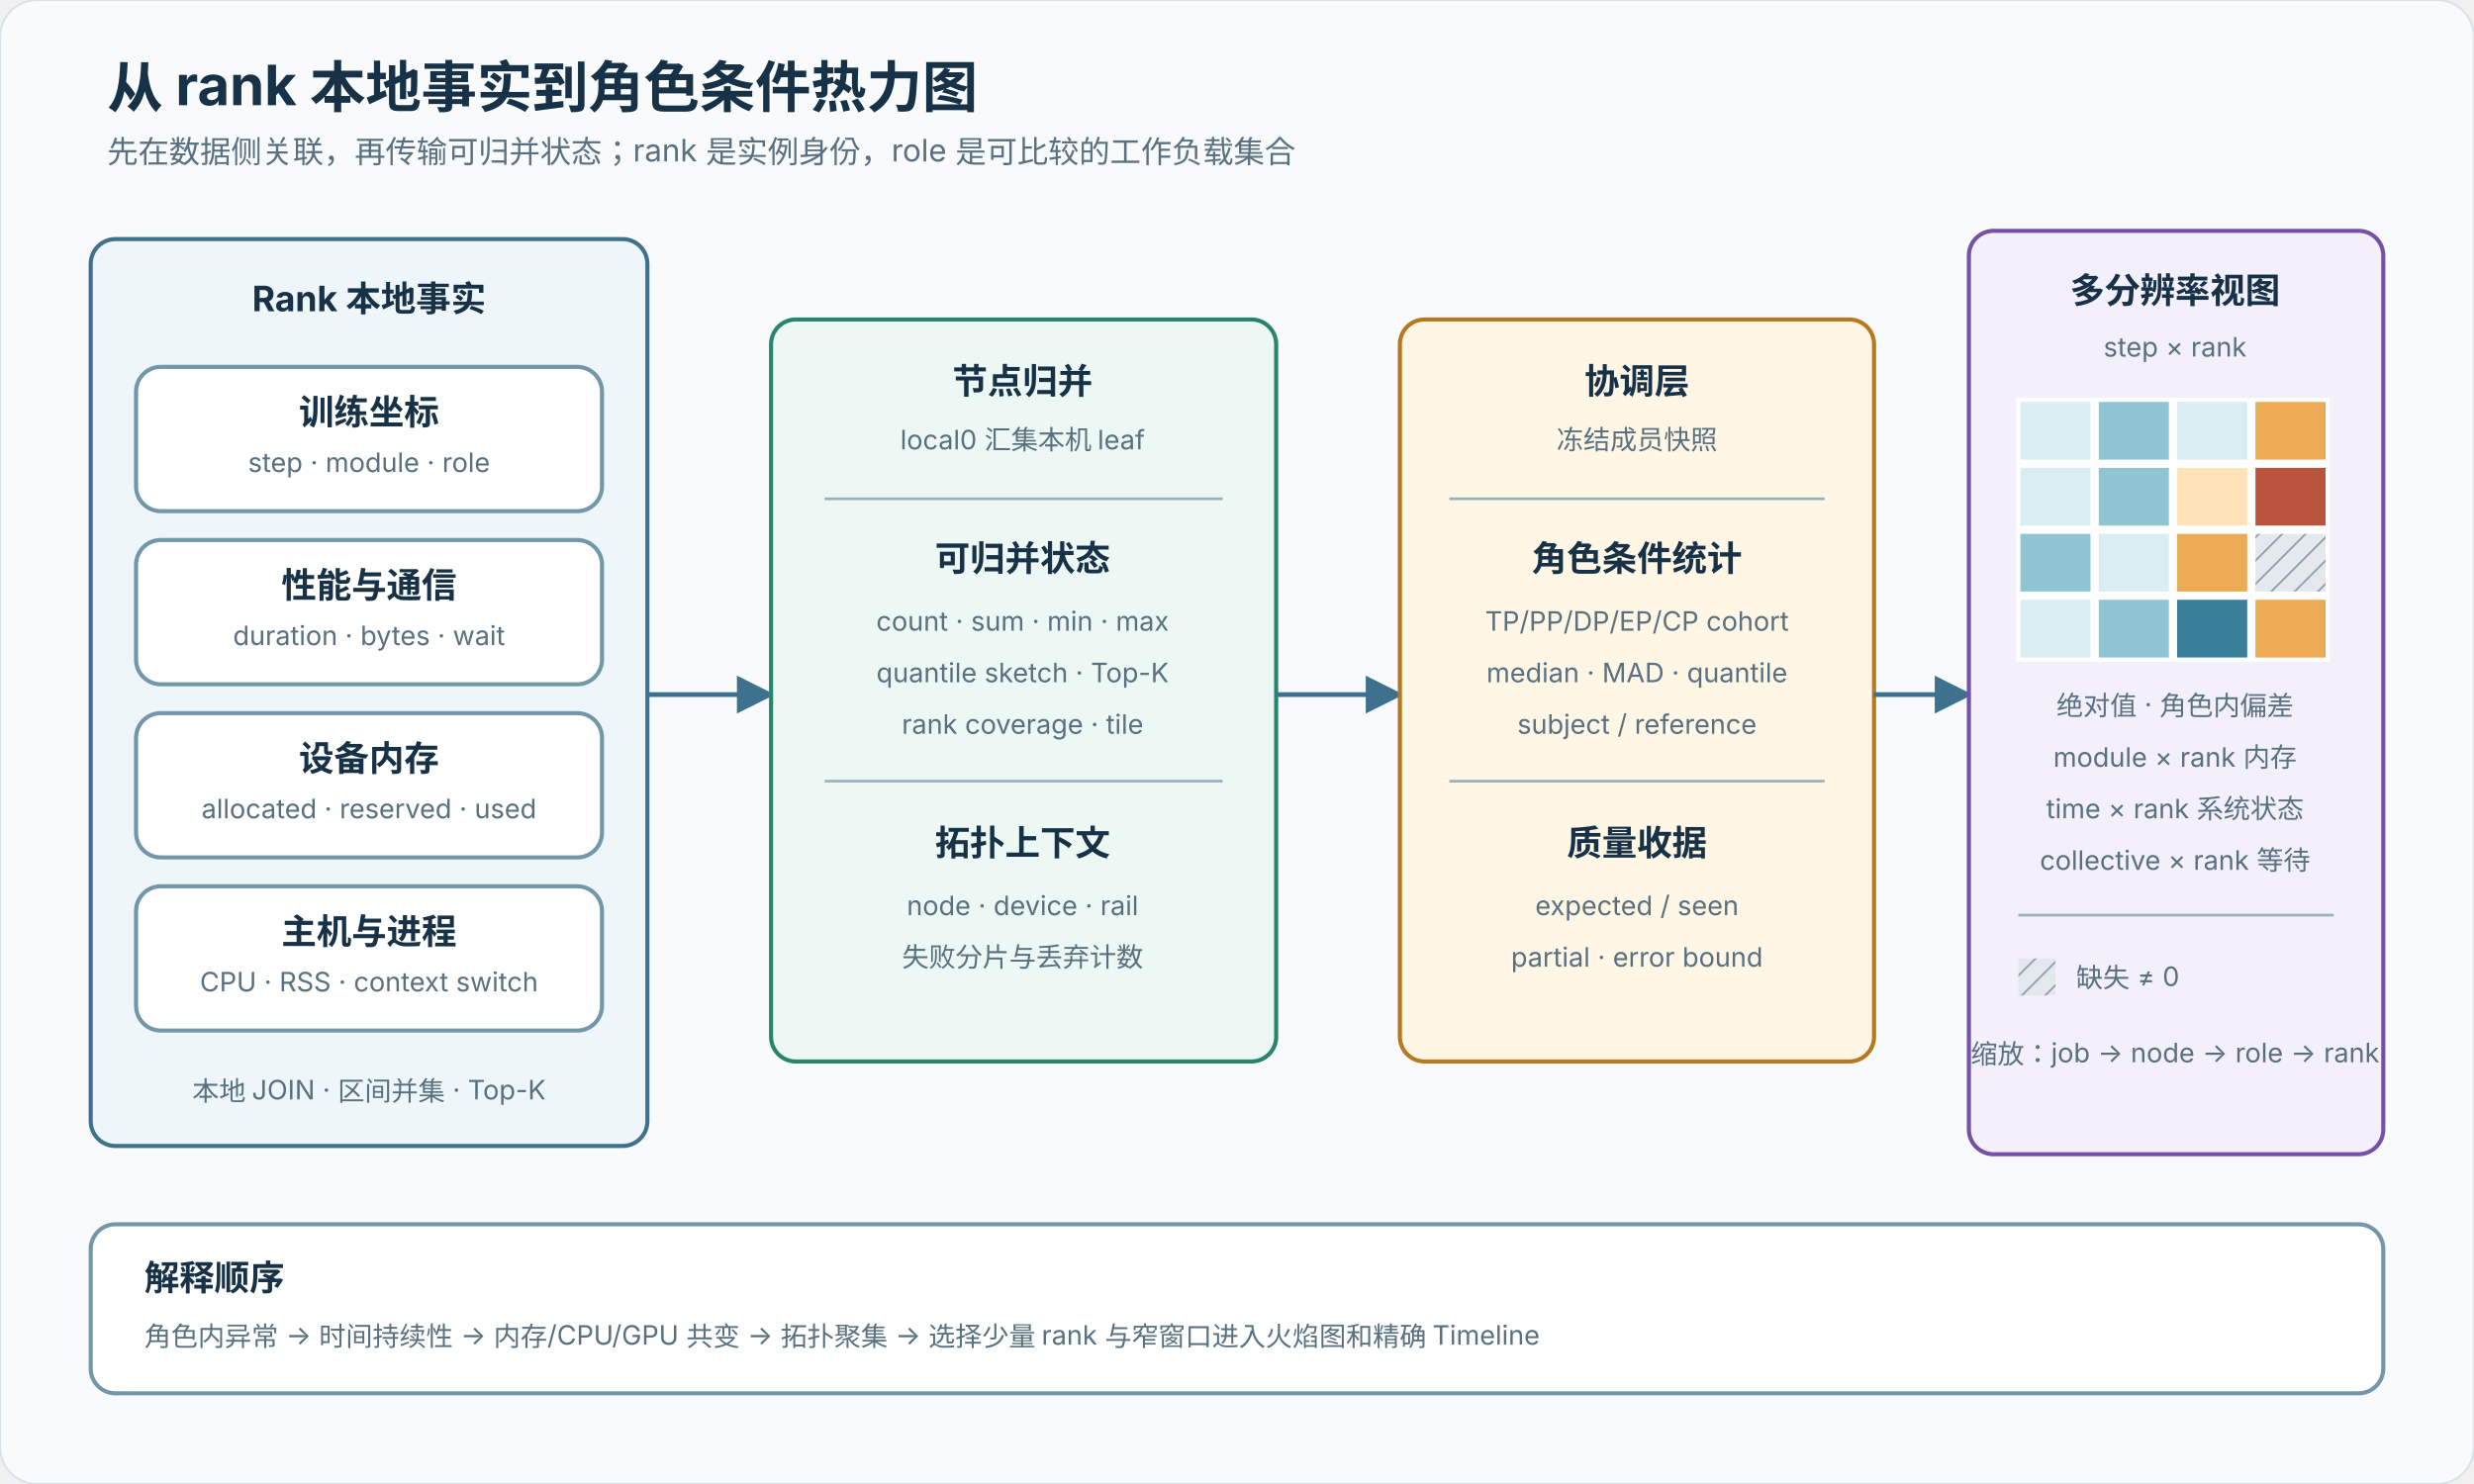
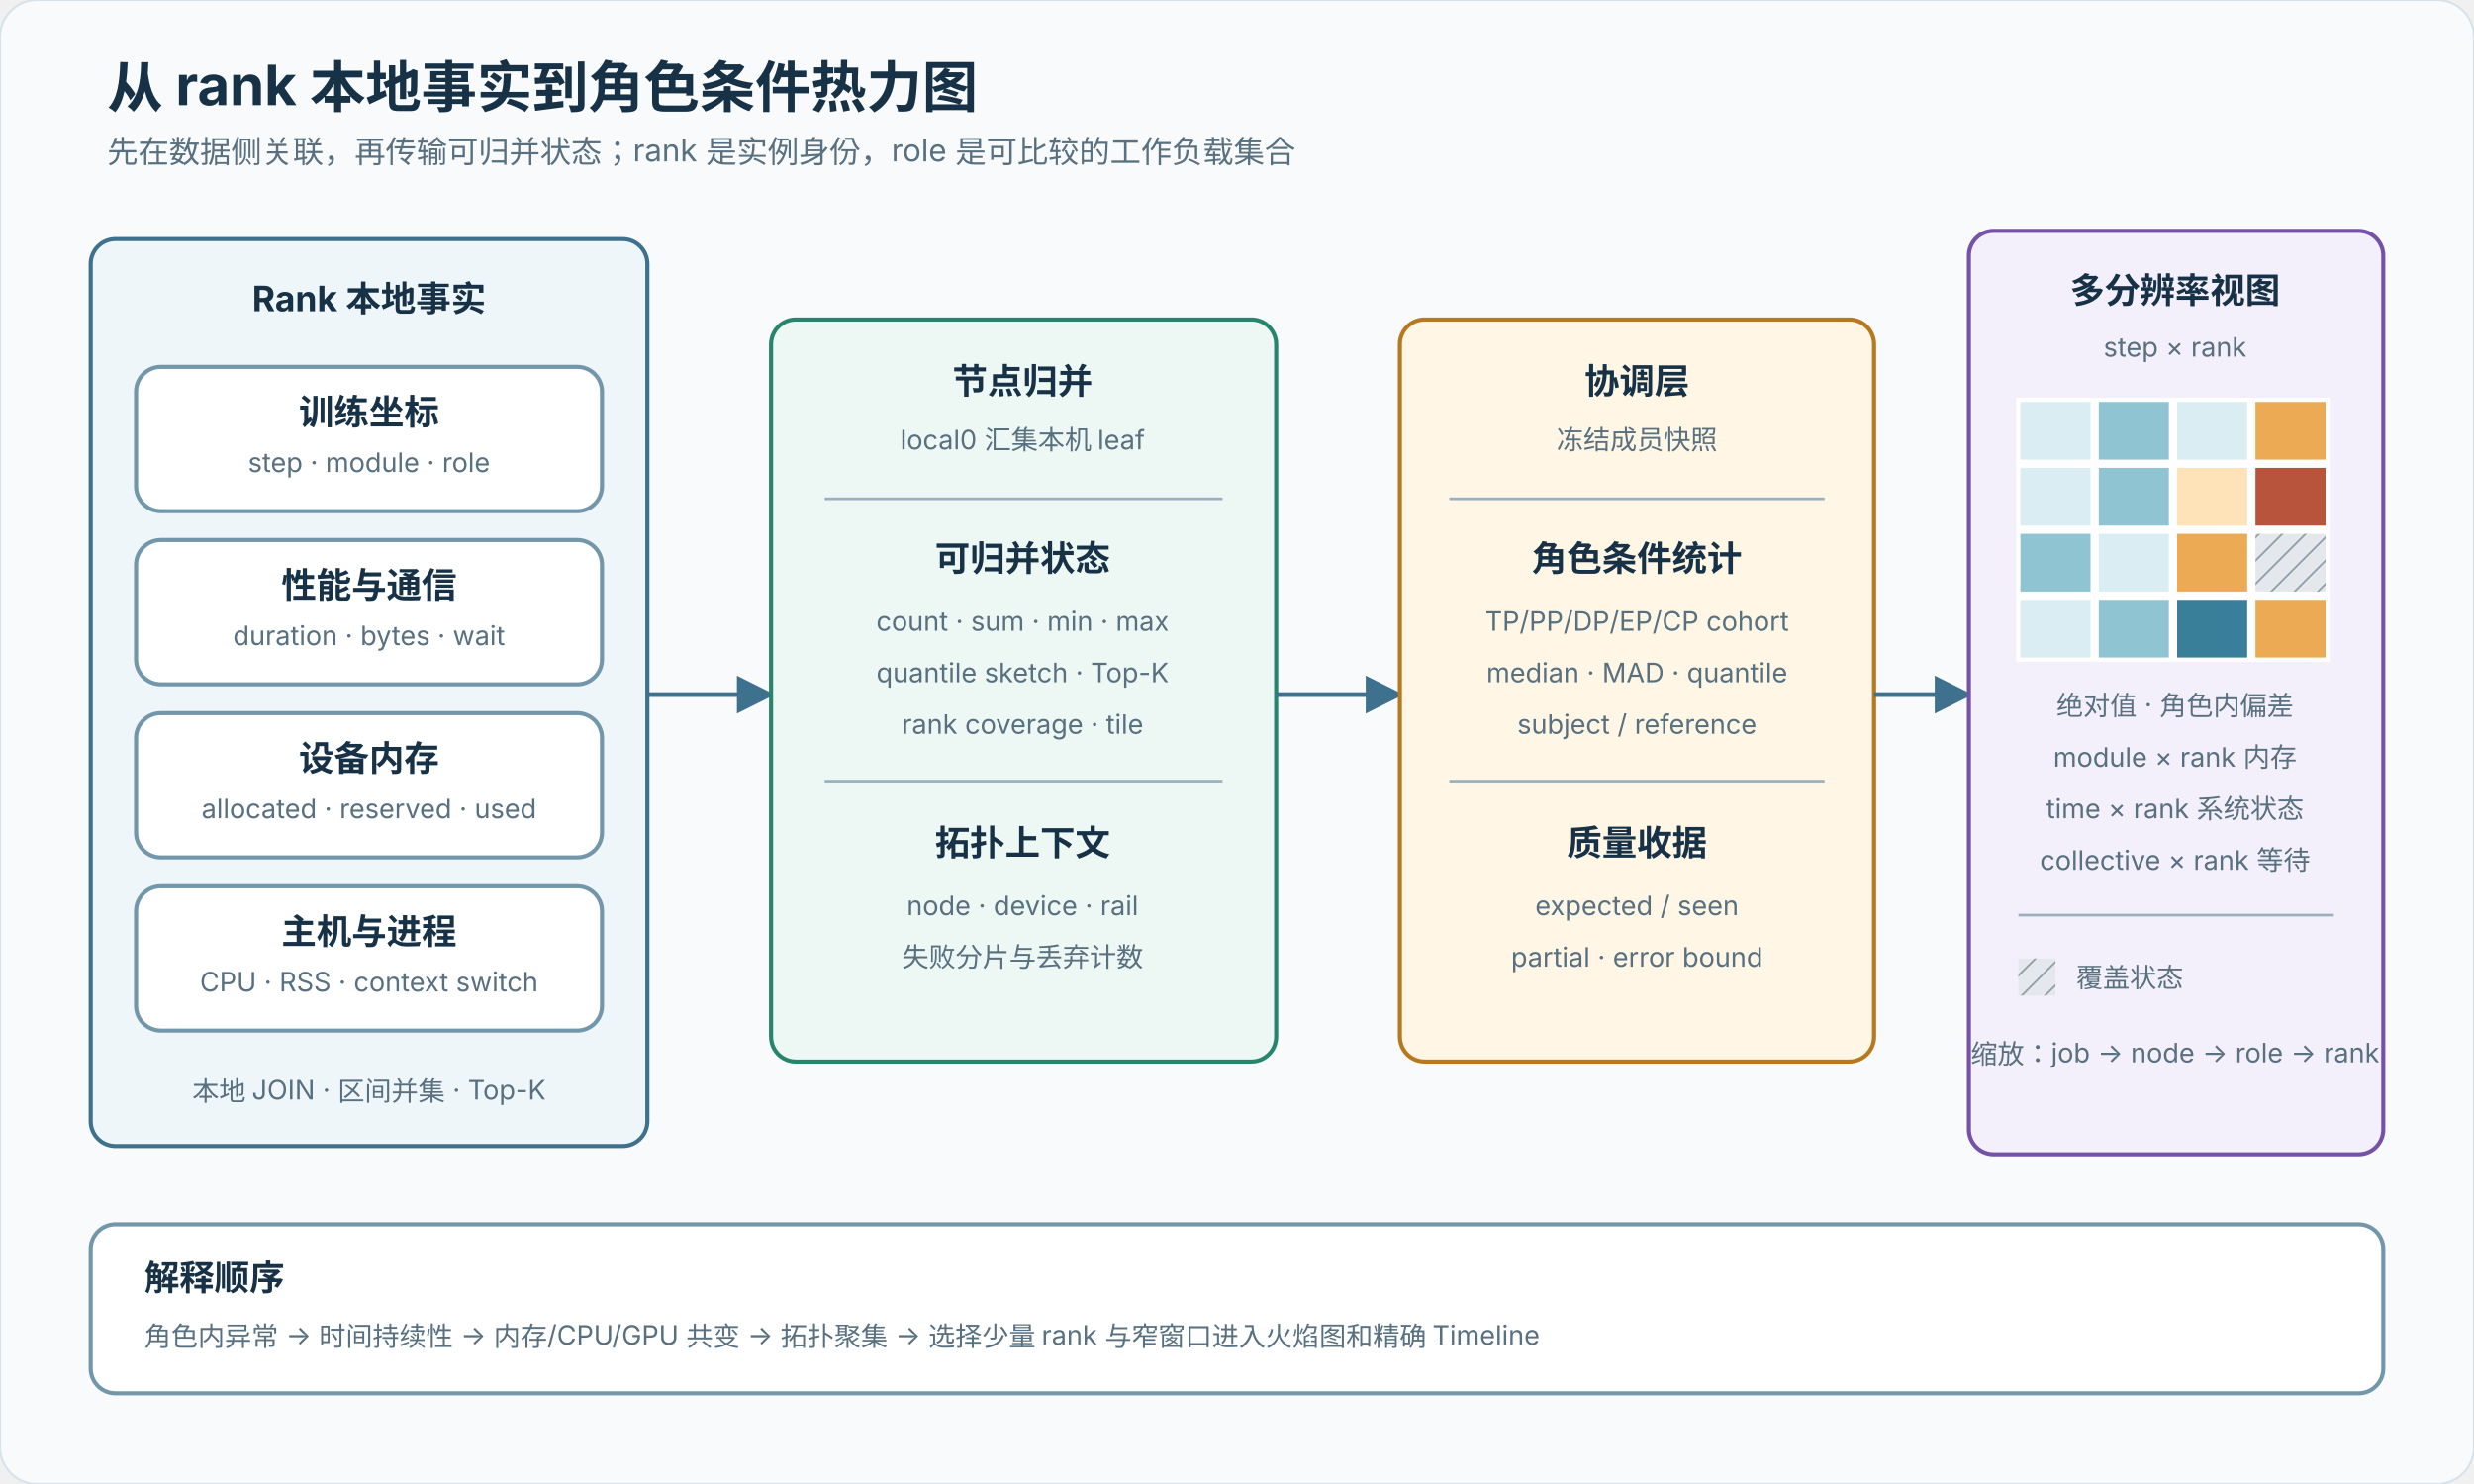
<svg xmlns="http://www.w3.org/2000/svg" viewBox="0 0 1200 720" role="img" aria-labelledby="title desc">
  <defs>
    <marker id="arrow" viewBox="0 0 10 10" refX="9" refY="5" markerWidth="8" markerHeight="8" orient="auto">
      <path d="M0 0 10 5 0 10z" fill="#3e718d" />
    </marker>
    <style>
      text { font-family: ui-sans-serif, system-ui, -apple-system, "PingFang SC", "Microsoft YaHei", sans-serif; fill: #173247; }
      .title { font-size: 27px; font-weight: 700; }
      .subtitle { font-size: 15px; fill: #587080; }
      .box { fill: #fff; stroke: #7397aa; stroke-width: 2; rx: 12; }
      .local { fill: #eef6fa; stroke: #3e718d; }
      .node { fill: #edf8f4; stroke: #27856d; }
      .coord { fill: #fff6e5; stroke: #b7791f; }
      .view { fill: #f4f0fb; stroke: #7651a8; }
      .label { font-size: 17px; font-weight: 650; }
      .minor { font-size: 13px; fill: #587080; }
      .line { stroke: #3e718d; stroke-width: 2.3; marker-end: url(#arrow); fill: none; }
      .thin { stroke: #9ab0bd; stroke-width: 1.3; fill: none; }
      .grid { stroke: #fff; stroke-width: 2; }
      .slow1 { fill: #d9edf3; }
      .slow2 { fill: #8fc5d2; }
      .slow3 { fill: #397f99; }
      .hot1 { fill: #fee2b8; }
      .hot2 { fill: #edaa55; }
      .hot3 { fill: #b8543c; }
      .missing { fill: #e4e8ec; }
    </style>
    <pattern id="hatch" width="8" height="8" patternUnits="userSpaceOnUse" patternTransform="rotate(45)">
      <rect width="8" height="8" fill="#e4e8ec" />
      <line x1="0" y1="0" x2="0" y2="8" stroke="#9aa8b2" stroke-width="2" />
    </pattern>
  </defs>
  <rect width="1200" height="720" rx="18" fill="#f8fafc" stroke="#d8e2ea" />
  <text class="title" x="52" y="52">从 rank 本地事实到角色条件热力图</text>
  <text class="subtitle" x="52" y="79">先在数据侧关联，再传输可归并状态；rank 是实例身份，role 是可比较的工作负载集合</text>
  <g transform="translate(44 116)">
    <rect class="box local" width="270" height="440" />
    <text class="label" x="135" y="35" text-anchor="middle">Rank 本地事实</text>
    <g transform="translate(22 62)">
      <rect class="box" width="226" height="70" />
      <text class="label" x="113" y="28" text-anchor="middle">训练坐标</text>
      <text class="minor" x="113" y="51" text-anchor="middle">step · module · role</text>
    </g>
    <g transform="translate(22 146)">
      <rect class="box" width="226" height="70" />
      <text class="label" x="113" y="28" text-anchor="middle">性能与通信</text>
      <text class="minor" x="113" y="51" text-anchor="middle">duration · bytes · wait</text>
    </g>
    <g transform="translate(22 230)">
      <rect class="box" width="226" height="70" />
      <text class="label" x="113" y="28" text-anchor="middle">设备内存</text>
      <text class="minor" x="113" y="51" text-anchor="middle">allocated · reserved · used</text>
    </g>
    <g transform="translate(22 314)">
      <rect class="box" width="226" height="70" />
      <text class="label" x="113" y="28" text-anchor="middle">主机与进程</text>
      <text class="minor" x="113" y="51" text-anchor="middle">CPU · RSS · context switch</text>
    </g>
    <text class="minor" x="135" y="418" text-anchor="middle">本地 JOIN · 区间并集 · Top-K</text>
  </g>
  <path class="line" d="M314 337 H374" />
  <g transform="translate(374 155)">
    <rect class="box node" width="245" height="360" />
    <text class="label" x="122" y="36" text-anchor="middle">节点归并</text>
    <text class="minor" x="122" y="63" text-anchor="middle">local0 汇集本机 leaf</text>
    <line class="thin" x1="26" y1="87" x2="219" y2="87" />
    <text class="label" x="122" y="122" text-anchor="middle">可归并状态</text>
    <text class="minor" x="122" y="151" text-anchor="middle">count · sum · min · max</text>
    <text class="minor" x="122" y="176" text-anchor="middle">quantile sketch · Top-K</text>
    <text class="minor" x="122" y="201" text-anchor="middle">rank coverage · tile</text>
    <line class="thin" x1="26" y1="224" x2="219" y2="224" />
    <text class="label" x="122" y="260" text-anchor="middle">拓扑上下文</text>
    <text class="minor" x="122" y="289" text-anchor="middle">node · device · rail</text>
    <text class="minor" x="122" y="314" text-anchor="middle">失败分片与丢弃计数</text>
  </g>
  <path class="line" d="M619 337 H679" />
  <g transform="translate(679 155)">
    <rect class="box coord" width="230" height="360" />
    <text class="label" x="115" y="36" text-anchor="middle">协调层</text>
    <text class="minor" x="115" y="63" text-anchor="middle">冻结成员快照</text>
    <line class="thin" x1="24" y1="87" x2="206" y2="87" />
    <text class="label" x="115" y="122" text-anchor="middle">角色条件统计</text>
    <text class="minor" x="115" y="151" text-anchor="middle">TP/PP/DP/EP/CP cohort</text>
    <text class="minor" x="115" y="176" text-anchor="middle">median · MAD · quantile</text>
    <text class="minor" x="115" y="201" text-anchor="middle">subject / reference</text>
    <line class="thin" x1="24" y1="224" x2="206" y2="224" />
    <text class="label" x="115" y="260" text-anchor="middle">质量收据</text>
    <text class="minor" x="115" y="289" text-anchor="middle">expected / seen</text>
    <text class="minor" x="115" y="314" text-anchor="middle">partial · error bound</text>
  </g>
  <path class="line" d="M909 337 H955" />
  <g transform="translate(955 112)">
    <rect class="box view" width="201" height="448" />
    <text class="label" x="100" y="35" text-anchor="middle">多分辨率视图</text>
    <text class="minor" x="100" y="61" text-anchor="middle">step × rank</text>
    <g transform="translate(24 82)">
      <rect class="grid slow1" x="0" y="0" width="36" height="30" />
      <rect class="grid slow2" x="38" y="0" width="36" height="30" />
      <rect class="grid slow1" x="76" y="0" width="36" height="30" />
      <rect class="grid hot2" x="114" y="0" width="36" height="30" />
      <rect class="grid slow1" x="0" y="32" width="36" height="30" />
      <rect class="grid slow2" x="38" y="32" width="36" height="30" />
      <rect class="grid hot1" x="76" y="32" width="36" height="30" />
      <rect class="grid hot3" x="114" y="32" width="36" height="30" />
      <rect class="grid slow2" x="0" y="64" width="36" height="30" />
      <rect class="grid slow1" x="38" y="64" width="36" height="30" />
      <rect class="grid hot2" x="76" y="64" width="36" height="30" />
      <rect x="114" y="64" width="36" height="30" fill="url(#hatch)" class="grid" />
      <rect class="grid slow1" x="0" y="96" width="36" height="30" />
      <rect class="grid slow2" x="38" y="96" width="36" height="30" />
      <rect class="grid slow3" x="76" y="96" width="36" height="30" />
      <rect class="grid hot2" x="114" y="96" width="36" height="30" />
    </g>
    <text class="minor" x="100" y="235" text-anchor="middle">绝对值 · 角色内偏差</text>
    <text class="minor" x="100" y="260" text-anchor="middle">module × rank 内存</text>
    <text class="minor" x="100" y="285" text-anchor="middle">time × rank 系统状态</text>
    <text class="minor" x="100" y="310" text-anchor="middle">collective × rank 等待</text>
    <line class="thin" x1="24" y1="332" x2="177" y2="332" />
    <rect x="24" y="353" width="18" height="18" fill="url(#hatch)" />
-     <text class="minor" x="52" y="367">缺失 ≠ 0</text>
+     <text class="minor" x="52" y="367">覆盖状态</text>
    <text class="minor" x="100" y="404" text-anchor="middle">缩放：job → node → role → rank</text>
  </g>
  <g transform="translate(44 594)">
    <rect class="box" width="1112" height="82" />
    <text class="label" x="26" y="32">解释顺序</text>
    <text class="minor" x="26" y="59">角色内异常 → 时间持续性 → 内存/CPU/GPU 共变 → 拓扑聚集 → 选择少量 rank 与窄窗口进入火焰图和精确 Timeline</text>
  </g>
</svg>
